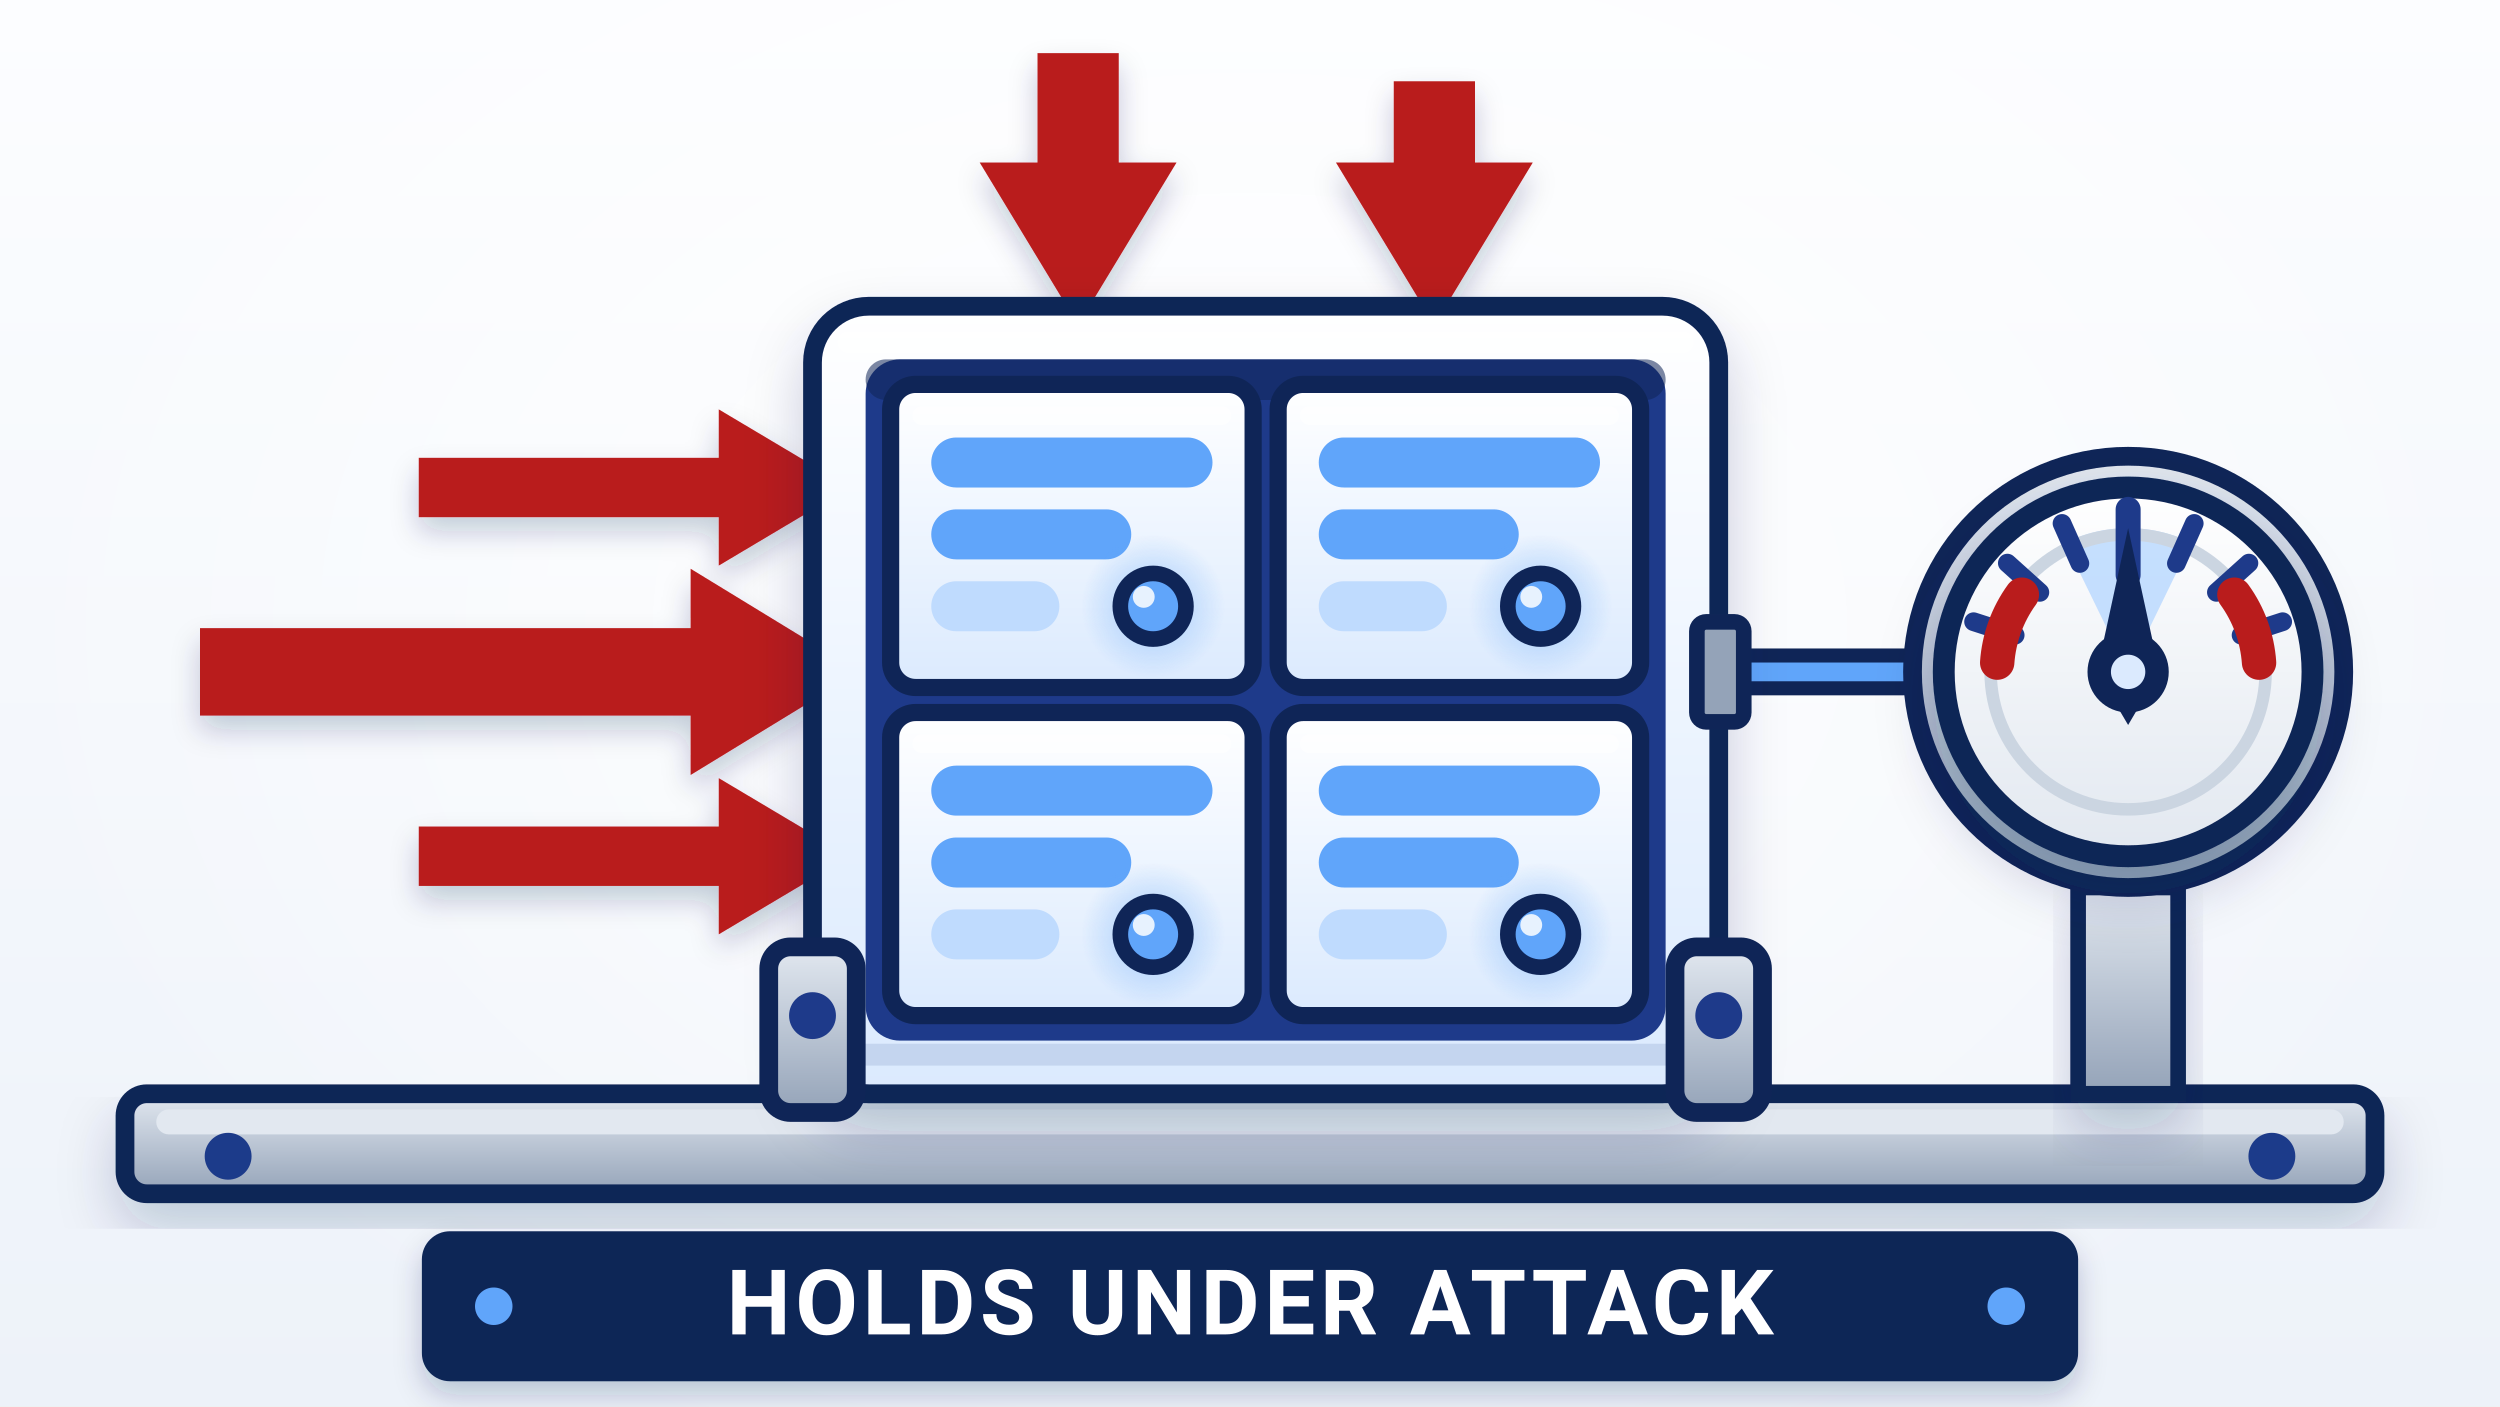
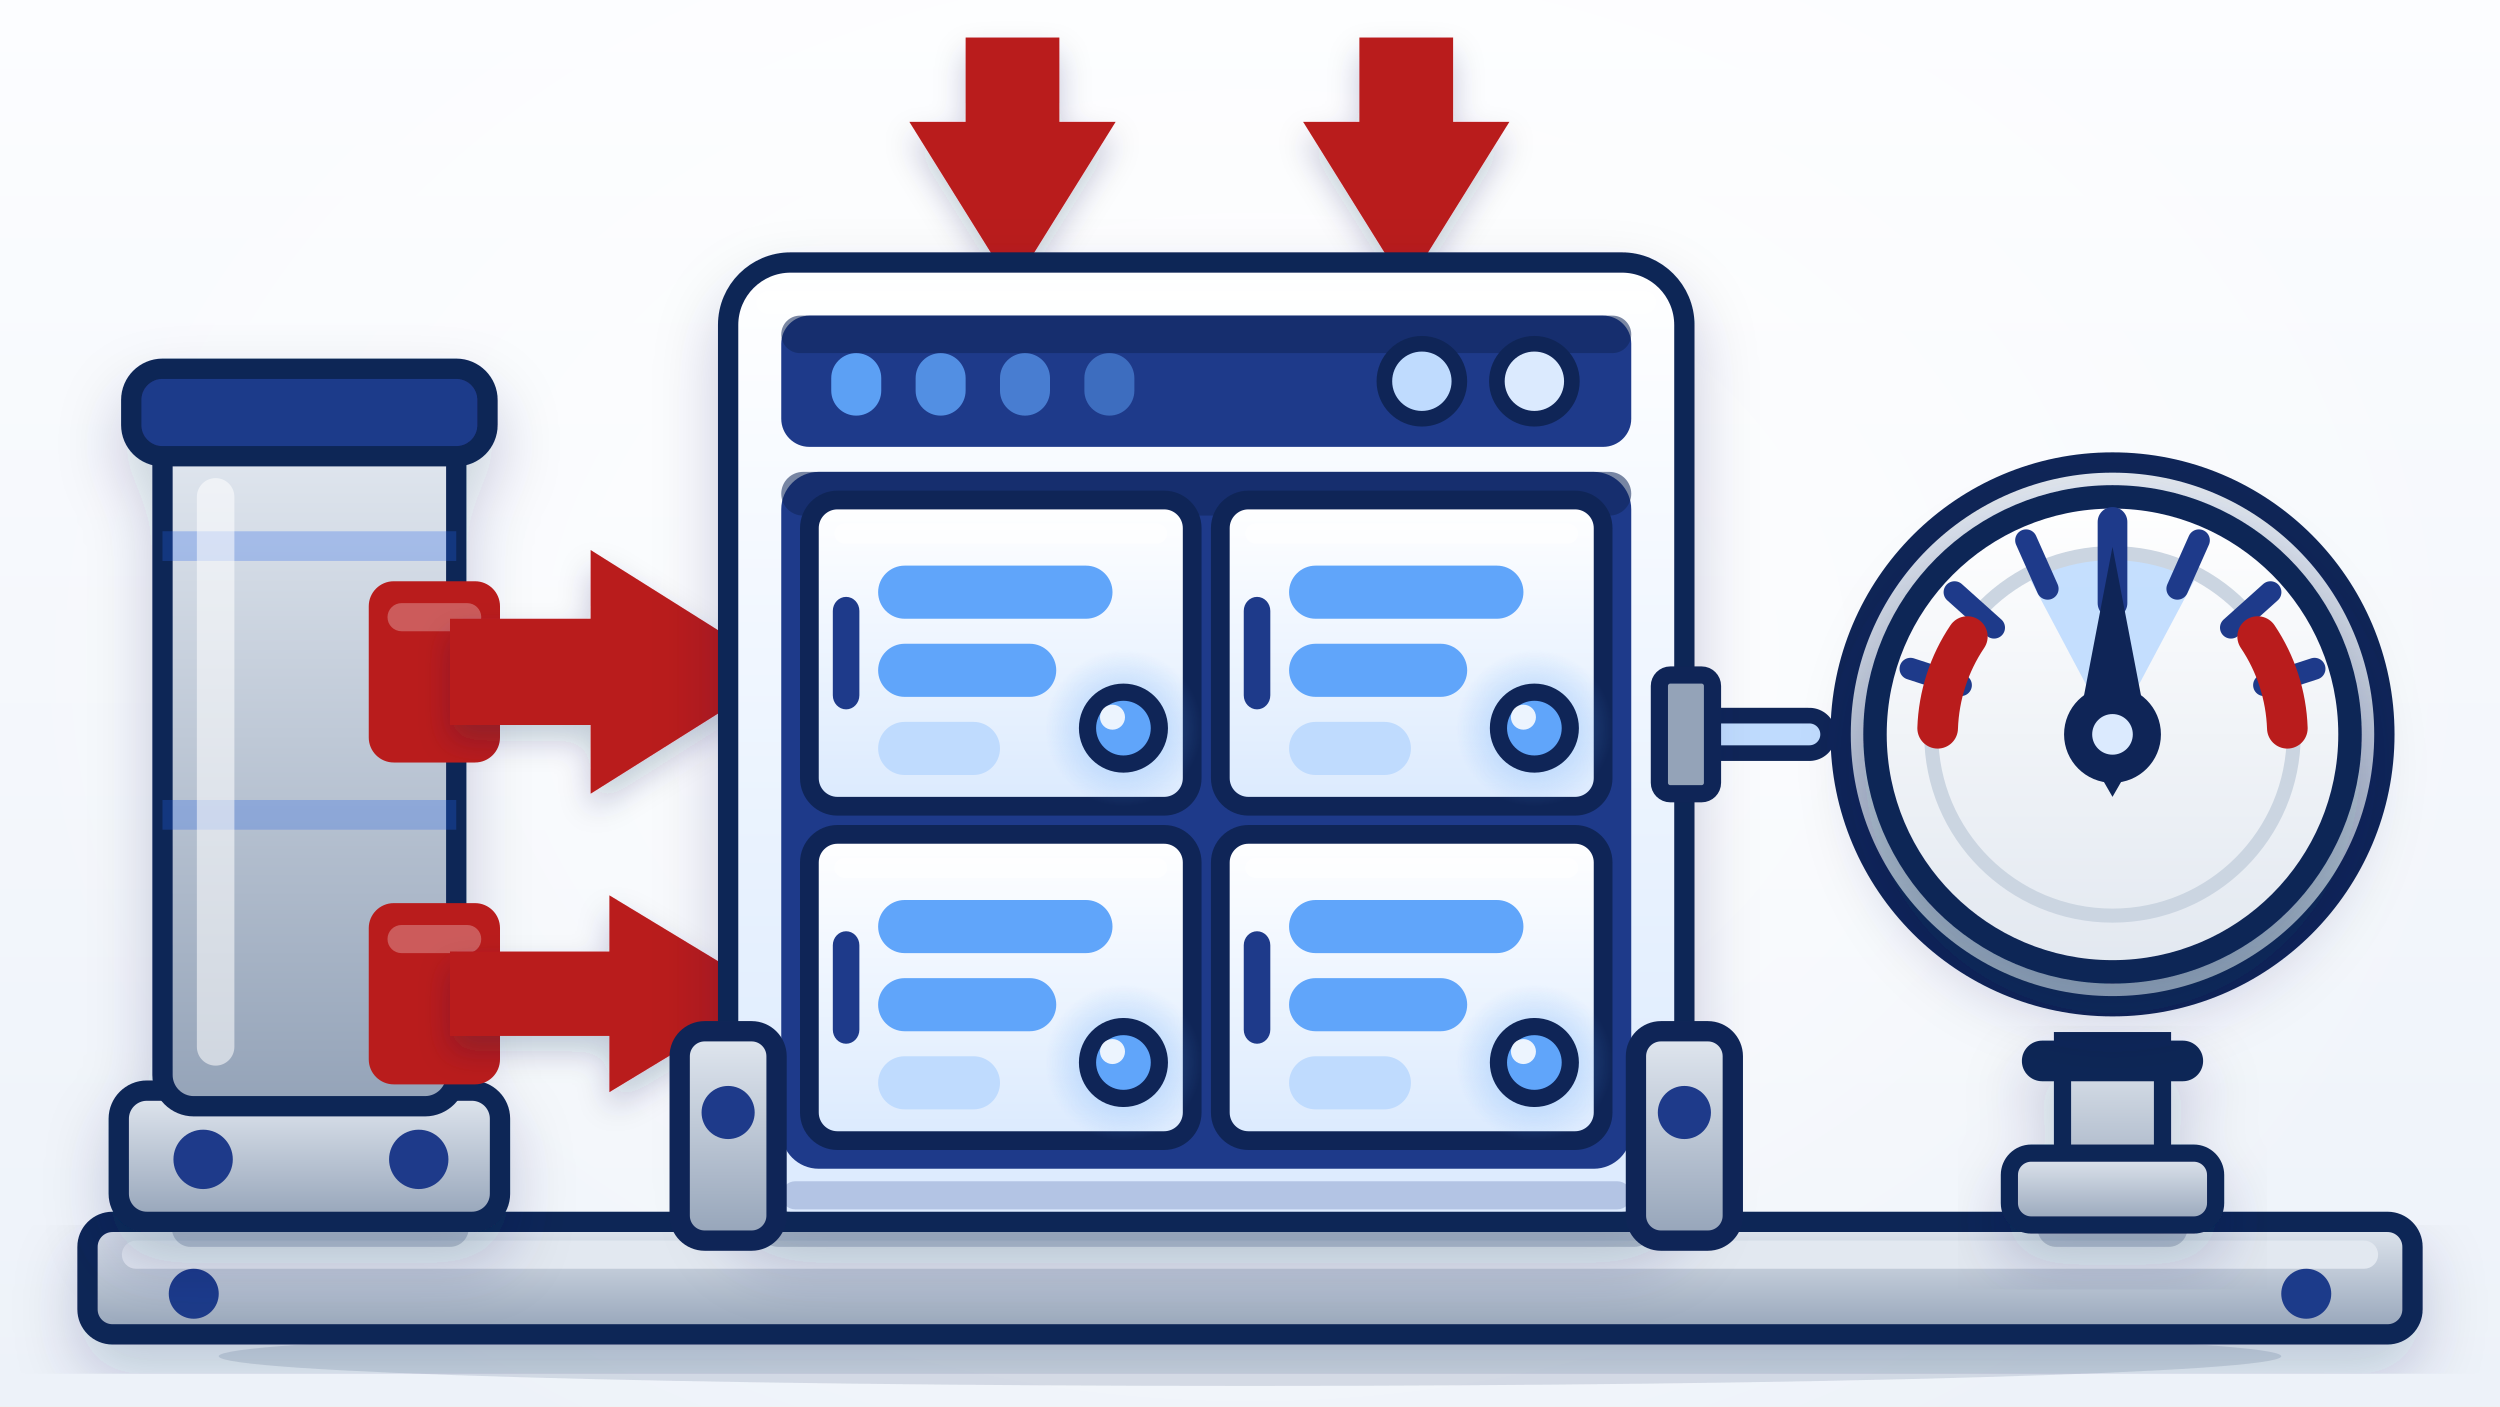
<svg xmlns="http://www.w3.org/2000/svg" viewBox="0 0 1600 900" width="1600" height="900" role="img" aria-labelledby="t d">
  <defs>
    <linearGradient id="bg" x1="0" y1="0" x2="0" y2="1">
      <stop offset="0" stop-color="#FCFDFF" />
      <stop offset="1" stop-color="#EDF2F9" />
    </linearGradient>
    <radialGradient id="glow" cx="0.5" cy="0.5" r="0.5">
      <stop offset="0" stop-color="#FFFFFF" stop-opacity="0.95" />
      <stop offset="1" stop-color="#FFFFFF" stop-opacity="0" />
    </radialGradient>
    <radialGradient id="halo" cx="0.5" cy="0.5" r="0.5">
      <stop offset="0" stop-color="#60A5FA" stop-opacity="0.50" />
      <stop offset="1" stop-color="#60A5FA" stop-opacity="0" />
    </radialGradient>
    <linearGradient id="faceL" x1="0" y1="0" x2="0" y2="1">
      <stop offset="0" stop-color="#FFFFFF" />
      <stop offset="1" stop-color="#DBEAFE" />
    </linearGradient>
+     <linearGradient id="faceP" x1="0" y1="0" x2="0" y2="1">
+       <stop offset="0" stop-color="#FFFFFF" />
+       <stop offset="1" stop-color="#E2E8F0" />
+     </linearGradient>
    <linearGradient id="faceM" x1="0" y1="0" x2="0" y2="1">
      <stop offset="0" stop-color="#E2E8F0" />
      <stop offset="1" stop-color="#94A3B8" />
-     </linearGradient>
-     <linearGradient id="faceD" x1="0" y1="0" x2="0" y2="1">
-       <stop offset="0" stop-color="#2563EB" />
-       <stop offset="1" stop-color="#1E3A8A" />
    </linearGradient>
    <linearGradient id="dial" x1="0" y1="0" x2="0" y2="1">
      <stop offset="0" stop-color="#FFFFFF" />
      <stop offset="1" stop-color="#E2E8F0" />
    </linearGradient>
    <linearGradient id="faceC" x1="0" y1="0" x2="0" y2="1">
-       <stop offset="0" stop-color="#FEE2E2" />
-       <stop offset="1" stop-color="#FCA5A5" />
+       <stop offset="0" stop-color="#FFFFFF" />
+       <stop offset="1" stop-color="#FEE2E2" />
    </linearGradient>
    <filter id="soft" x="-25%" y="-25%" width="150%" height="160%">
-       <feDropShadow dx="0" dy="18" stdDeviation="18" flood-color="#0F2557" flood-opacity="0.20" />
+       <feDropShadow dx="0" dy="20" stdDeviation="20" flood-color="#0F2557" flood-opacity="0.20" />
    </filter>
    <filter id="softS" x="-30%" y="-30%" width="160%" height="170%">
-       <feDropShadow dx="0" dy="9" stdDeviation="9" flood-color="#0F2557" flood-opacity="0.22" />
+       <feDropShadow dx="0" dy="10" stdDeviation="10" flood-color="#0F2557" flood-opacity="0.22" />
    </filter>
  </defs>
  <rect width="1600" height="900" fill="url(#bg)" />
-   <ellipse cx="800" cy="400" rx="800" ry="576" fill="url(#glow)" />
+   <ellipse cx="800" cy="420" rx="820" ry="600" fill="url(#glow)" />
+   <ellipse cx="800" cy="868" rx="660" ry="19" fill="#0F2557" opacity="0.13" />
  <g filter="url(#soft)">
-     <rect x="80" y="700" width="1440" height="64" rx="14" fill="url(#faceM)" stroke="#0F2557" stroke-width="12" />
-     <rect x="100" y="710" width="1400" height="16" rx="8" fill="#E2E8F0" />
-     <circle cx="146" cy="740" r="15" fill="#1E3A8A" />
-     <circle cx="1454" cy="740" r="15" fill="#1E3A8A" />
+     <rect x="56" y="782" width="1488" height="72" rx="16" fill="url(#faceM)" stroke="#0F2557" stroke-width="13" />
+     <rect x="78" y="794" width="1444" height="18" rx="9" fill="#E2E8F0" />
+     <circle cx="124" cy="828" r="16" fill="#1E3A8A" />
+     <circle cx="1476" cy="828" r="16" fill="#1E3A8A" />
  </g>
+   <rect x="110" y="774" width="190" height="24" rx="12" fill="#0F2557" opacity="0.20" />
+   <g filter="url(#soft)">
+     <rect x="76" y="698" width="244" height="84" rx="18" fill="url(#faceM)" stroke="#0F2557" stroke-width="13" />
+     <rect x="104" y="274" width="188" height="434" rx="20" fill="url(#faceM)" stroke="#0F2557" stroke-width="13" />
+     <rect x="84" y="236" width="228" height="56" rx="20" fill="#1E3A8A" stroke="#0F2557" stroke-width="13" />
+   </g>
+   <rect x="104" y="340" width="188" height="19" fill="#2563EB" opacity="0.28" />
+   <rect x="104" y="512" width="188" height="19" fill="#2563EB" opacity="0.28" />
+   <rect x="126" y="306" width="24" height="376" rx="12" fill="#FFFFFF" opacity="0.55" />
+   <rect x="236" y="372" width="84" height="116" rx="16" fill="#B91C1C" />
+   <rect x="248" y="386" width="60" height="18" rx="9" fill="#FFFFFF" opacity="0.28" />
+   <rect x="236" y="578" width="84" height="116" rx="16" fill="#B91C1C" />
+   <rect x="248" y="592" width="60" height="18" rx="9" fill="#FFFFFF" opacity="0.28" />
+   <circle cx="130" cy="742" r="19" fill="#1E3A8A" />
+   <circle cx="268" cy="742" r="19" fill="#1E3A8A" />
  <g filter="url(#softS)">
-     <polygon points="128,402 442,402 442,364 550,430 442,496 442,458 128,458" fill="#B91C1C" />
-     <polygon points="268,293 460,293 460,262 544,312 460,362 460,331 268,331" fill="#B91C1C" />
-     <polygon points="268,529 460,529 460,498 544,548 460,598 460,567 268,567" fill="#B91C1C" />
-     <polygon points="664,34 716,34 716,104 753,104 690,208 627,104 664,104" fill="#B91C1C" />
-     <polygon points="892,52 944,52 944,104 981,104 918,208 855,104 892,104" fill="#B91C1C" />
+     <polygon points="288,396 378,396 378,352 502,430 378,508 378,464 288,464" fill="#B91C1C" />
+     <polygon points="288,609 390,609 390,573 494,636 390,699 390,663 288,663" fill="#B91C1C" />
+     <polygon points="618,24 678,24 678,78 714,78 648,184 582,78 618,78" fill="#B91C1C" />
+     <polygon points="870,24 930,24 930,78 966,78 900,184 834,78 870,78" fill="#B91C1C" />
  </g>
-   <path d="M 1100 430 H 1218" fill="none" stroke="#0F2557" stroke-width="30" stroke-linecap="round" stroke-linejoin="round" />
-   <path d="M 1100 430 H 1218" fill="none" stroke="#DBEAFE" stroke-width="10" stroke-linecap="round" stroke-linejoin="round" />
-   <path d="M 1100 430 H 1218" fill="none" stroke="#60A5FA" stroke-width="12" stroke-linecap="round" stroke-linejoin="round" />
+   <path d="M 1078 470 H 1158" fill="none" stroke="#0F2557" stroke-width="34" stroke-linecap="round" stroke-linejoin="round" />
+   <path d="M 1078 470 H 1158" fill="none" stroke="#60A5FA" stroke-width="12" stroke-linecap="round" stroke-linejoin="round" />
+   <path d="M 1078 470 H 1158" fill="none" stroke="#BFDBFE" stroke-width="14" stroke-linecap="round" stroke-linejoin="round" />
+   <rect x="486" y="774" width="572" height="24" rx="12" fill="#0F2557" opacity="0.20" />
  <g filter="url(#soft)">
-     <rect x="520" y="196" width="580" height="504" rx="36" fill="url(#faceL)" stroke="#0F2557" stroke-width="12" />
-     <rect x="536" y="212" width="548" height="14" rx="7" fill="#FFFFFF" opacity="0.62" />
-     <rect x="536" y="668" width="548" height="14" rx="7" fill="#1E3A8A" opacity="0.13" />
+     <rect x="466" y="168" width="612" height="614" rx="40" fill="url(#faceL)" stroke="#0F2557" stroke-width="13" />
+     <rect x="484" y="186" width="576" height="15" rx="8" fill="#FFFFFF" opacity="0.62" />
  </g>
-   <rect x="554" y="230" width="512" height="436" rx="22" fill="#1E3A8A" />
-   <rect x="554" y="230" width="512" height="26" rx="13" fill="#0F2557" opacity="0.55" />
-   <rect x="570" y="246" width="232" height="194" rx="16" fill="url(#faceL)" stroke="#0F2557" stroke-width="11" />
-   <rect x="584" y="260" width="204" height="12" rx="6" fill="#FFFFFF" opacity="0.6" />
-   <rect x="596" y="280" width="180" height="32" rx="16" fill="#60A5FA" />
-   <rect x="596" y="326" width="128" height="32" rx="16" fill="#60A5FA" />
-   <rect x="596" y="372" width="82" height="32" rx="16" fill="#BFDBFE" />
-   <circle cx="738" cy="388" r="46" fill="url(#halo)" />
-   <circle cx="738" cy="388" r="21" fill="#60A5FA" stroke="#0F2557" stroke-width="10" />
-   <circle cx="732" cy="382" r="7" fill="#FFFFFF" opacity="0.85" />
-   <rect x="818" y="246" width="232" height="194" rx="16" fill="url(#faceL)" stroke="#0F2557" stroke-width="11" />
-   <rect x="832" y="260" width="204" height="12" rx="6" fill="#FFFFFF" opacity="0.6" />
-   <rect x="844" y="280" width="180" height="32" rx="16" fill="#60A5FA" />
-   <rect x="844" y="326" width="128" height="32" rx="16" fill="#60A5FA" />
-   <rect x="844" y="372" width="82" height="32" rx="16" fill="#BFDBFE" />
-   <circle cx="986" cy="388" r="46" fill="url(#halo)" />
-   <circle cx="986" cy="388" r="21" fill="#60A5FA" stroke="#0F2557" stroke-width="10" />
-   <circle cx="980" cy="382" r="7" fill="#FFFFFF" opacity="0.85" />
-   <rect x="570" y="456" width="232" height="194" rx="16" fill="url(#faceL)" stroke="#0F2557" stroke-width="11" />
-   <rect x="584" y="470" width="204" height="12" rx="6" fill="#FFFFFF" opacity="0.6" />
-   <rect x="596" y="490" width="180" height="32" rx="16" fill="#60A5FA" />
-   <rect x="596" y="536" width="128" height="32" rx="16" fill="#60A5FA" />
-   <rect x="596" y="582" width="82" height="32" rx="16" fill="#BFDBFE" />
-   <circle cx="738" cy="598" r="46" fill="url(#halo)" />
-   <circle cx="738" cy="598" r="21" fill="#60A5FA" stroke="#0F2557" stroke-width="10" />
-   <circle cx="732" cy="592" r="7" fill="#FFFFFF" opacity="0.85" />
-   <rect x="818" y="456" width="232" height="194" rx="16" fill="url(#faceL)" stroke="#0F2557" stroke-width="11" />
-   <rect x="832" y="470" width="204" height="12" rx="6" fill="#FFFFFF" opacity="0.6" />
-   <rect x="844" y="490" width="180" height="32" rx="16" fill="#60A5FA" />
-   <rect x="844" y="536" width="128" height="32" rx="16" fill="#60A5FA" />
-   <rect x="844" y="582" width="82" height="32" rx="16" fill="#BFDBFE" />
-   <circle cx="986" cy="598" r="46" fill="url(#halo)" />
-   <circle cx="986" cy="598" r="21" fill="#60A5FA" stroke="#0F2557" stroke-width="10" />
-   <circle cx="980" cy="592" r="7" fill="#FFFFFF" opacity="0.85" />
-   <rect x="1086" y="398" width="30" height="64" rx="6" fill="#94A3B8" stroke="#0F2557" stroke-width="10" />
-   <rect x="492" y="606" width="56" height="106" rx="14" fill="url(#faceM)" stroke="#0F2557" stroke-width="12" />
-   <circle cx="520" cy="650" r="15" fill="#1E3A8A" />
-   <rect x="1072" y="606" width="56" height="106" rx="14" fill="url(#faceM)" stroke="#0F2557" stroke-width="12" />
-   <circle cx="1100" cy="650" r="15" fill="#1E3A8A" />
+   <rect x="500" y="756" width="544" height="18" rx="9" fill="#1E3A8A" opacity="0.22" />
+   <rect x="500" y="202" width="544" height="84" rx="18" fill="#1E3A8A" />
+   <rect x="500" y="202" width="544" height="24" rx="12" fill="#0F2557" opacity="0.55" />
+   <rect x="532" y="226" width="32" height="40" rx="16" fill="#60A5FA" opacity="0.95" />
+   <rect x="586" y="226" width="32" height="40" rx="16" fill="#60A5FA" opacity="0.79" />
+   <rect x="640" y="226" width="32" height="40" rx="16" fill="#60A5FA" opacity="0.63" />
+   <rect x="694" y="226" width="32" height="40" rx="16" fill="#60A5FA" opacity="0.47" />
+   <circle cx="910" cy="244" r="24" fill="#BFDBFE" stroke="#0F2557" stroke-width="10" />
+   <circle cx="982" cy="244" r="24" fill="#DBEAFE" stroke="#0F2557" stroke-width="10" />
+   <rect x="500" y="302" width="544" height="446" rx="24" fill="#1E3A8A" />
+   <rect x="500" y="302" width="544" height="28" rx="14" fill="#0F2557" opacity="0.55" />
+   <rect x="518" y="320" width="245" height="196" rx="18" fill="url(#faceL)" stroke="#0F2557" stroke-width="12" />
+   <rect x="534" y="335" width="213" height="13" rx="7" fill="#FFFFFF" opacity="0.6" />
+   <rect x="533" y="382" width="17" height="72" rx="9" fill="#1E3A8A" />
+   <rect x="562" y="362" width="150" height="34" rx="17" fill="#60A5FA" opacity="1" />
+   <rect x="562" y="412" width="114" height="34" rx="17" fill="#60A5FA" opacity="1" />
+   <rect x="562" y="462" width="78" height="34" rx="17" fill="#BFDBFE" opacity="1" />
+   <circle cx="719" cy="466" r="50" fill="url(#halo)" />
+   <circle cx="719" cy="466" r="23" fill="#60A5FA" stroke="#0F2557" stroke-width="11" />
+   <circle cx="712" cy="459" r="8" fill="#FFFFFF" opacity="0.88" />
+   <rect x="781" y="320" width="245" height="196" rx="18" fill="url(#faceL)" stroke="#0F2557" stroke-width="12" />
+   <rect x="797" y="335" width="213" height="13" rx="7" fill="#FFFFFF" opacity="0.6" />
+   <rect x="796" y="382" width="17" height="72" rx="9" fill="#1E3A8A" />
+   <rect x="825" y="362" width="150" height="34" rx="17" fill="#60A5FA" opacity="1" />
+   <rect x="825" y="412" width="114" height="34" rx="17" fill="#60A5FA" opacity="1" />
+   <rect x="825" y="462" width="78" height="34" rx="17" fill="#BFDBFE" opacity="1" />
+   <circle cx="982" cy="466" r="50" fill="url(#halo)" />
+   <circle cx="982" cy="466" r="23" fill="#60A5FA" stroke="#0F2557" stroke-width="11" />
+   <circle cx="975" cy="459" r="8" fill="#FFFFFF" opacity="0.88" />
+   <rect x="518" y="534" width="245" height="196" rx="18" fill="url(#faceL)" stroke="#0F2557" stroke-width="12" />
+   <rect x="534" y="549" width="213" height="13" rx="7" fill="#FFFFFF" opacity="0.6" />
+   <rect x="533" y="596" width="17" height="72" rx="9" fill="#1E3A8A" />
+   <rect x="562" y="576" width="150" height="34" rx="17" fill="#60A5FA" opacity="1" />
+   <rect x="562" y="626" width="114" height="34" rx="17" fill="#60A5FA" opacity="1" />
+   <rect x="562" y="676" width="78" height="34" rx="17" fill="#BFDBFE" opacity="1" />
+   <circle cx="719" cy="680" r="50" fill="url(#halo)" />
+   <circle cx="719" cy="680" r="23" fill="#60A5FA" stroke="#0F2557" stroke-width="11" />
+   <circle cx="712" cy="673" r="8" fill="#FFFFFF" opacity="0.88" />
+   <rect x="781" y="534" width="245" height="196" rx="18" fill="url(#faceL)" stroke="#0F2557" stroke-width="12" />
+   <rect x="797" y="549" width="213" height="13" rx="7" fill="#FFFFFF" opacity="0.6" />
+   <rect x="796" y="596" width="17" height="72" rx="9" fill="#1E3A8A" />
+   <rect x="825" y="576" width="150" height="34" rx="17" fill="#60A5FA" opacity="1" />
+   <rect x="825" y="626" width="114" height="34" rx="17" fill="#60A5FA" opacity="1" />
+   <rect x="825" y="676" width="78" height="34" rx="17" fill="#BFDBFE" opacity="1" />
+   <circle cx="982" cy="680" r="50" fill="url(#halo)" />
+   <circle cx="982" cy="680" r="23" fill="#60A5FA" stroke="#0F2557" stroke-width="11" />
+   <circle cx="975" cy="673" r="8" fill="#FFFFFF" opacity="0.88" />
+   <rect x="1062" y="432" width="34" height="76" rx="7" fill="#94A3B8" stroke="#0F2557" stroke-width="11" />
+   <rect x="435" y="660" width="62" height="134" rx="16" fill="url(#faceM)" stroke="#0F2557" stroke-width="13" />
+   <circle cx="466" cy="712" r="17" fill="#1E3A8A" />
+   <rect x="1047" y="660" width="62" height="134" rx="16" fill="url(#faceM)" stroke="#0F2557" stroke-width="13" />
+   <circle cx="1078" cy="712" r="17" fill="#1E3A8A" />
+   <rect x="1304" y="774" width="96" height="24" rx="12" fill="#0F2557" opacity="0.20" />
  <g filter="url(#soft)">
-     <rect x="1330" y="568" width="64" height="132" fill="url(#faceM)" stroke="#0F2557" stroke-width="10" />
+     <rect x="1320" y="666" width="64" height="116" fill="url(#faceM)" stroke="#0F2557" stroke-width="11" />
+     <rect x="1286" y="738" width="132" height="46" rx="14" fill="url(#faceM)" stroke="#0F2557" stroke-width="11" />
+     <rect x="1294" y="666" width="116" height="26" rx="13" fill="#0F2557" />
  </g>
-   <circle cx="1362" cy="430" r="138" fill="url(#faceM)" stroke="#0F2557" stroke-width="12" />
+   <circle cx="1352" cy="470" r="174" fill="url(#faceM)" stroke="#0F2557" stroke-width="13" />
  <g filter="url(#soft)">
-     <circle cx="1362" cy="430" r="118" fill="url(#dial)" stroke="#0F2557" stroke-width="14" />
+     <circle cx="1352" cy="470" r="152" fill="url(#dial)" stroke="#0F2557" stroke-width="15" />
  </g>
-   <path d="M 1362 430 L 1321.7 347.3 A 92 92 0 0 1 1402.3 347.3 Z" fill="#BFDBFE" opacity="0.9" />
-   <circle cx="1362" cy="430" r="88" fill="none" stroke="#CBD5E1" stroke-width="8" />
-   <line x1="1263.1" y1="397.9" x2="1289.7" y2="406.5" stroke="#1E3A8A" stroke-width="12" stroke-linecap="round" />
-   <line x1="1284.7" y1="360.4" x2="1305.5" y2="379.1" stroke="#1E3A8A" stroke-width="12" stroke-linecap="round" />
-   <line x1="1319.7" y1="335" x2="1331.1" y2="360.6" stroke="#1E3A8A" stroke-width="12" stroke-linecap="round" />
-   <line x1="1362" y1="326" x2="1362" y2="368" stroke="#1E3A8A" stroke-width="16" stroke-linecap="round" />
-   <line x1="1404.3" y1="335" x2="1392.9" y2="360.6" stroke="#1E3A8A" stroke-width="12" stroke-linecap="round" />
-   <line x1="1439.3" y1="360.4" x2="1418.5" y2="379.1" stroke="#1E3A8A" stroke-width="12" stroke-linecap="round" />
-   <line x1="1460.9" y1="397.9" x2="1434.3" y2="406.5" stroke="#1E3A8A" stroke-width="12" stroke-linecap="round" />
-   <polygon points="1362,338 1382,430 1362,464 1342,430" fill="#0F2557" />
-   <circle cx="1362" cy="430" r="26" fill="#0F2557" />
-   <circle cx="1362" cy="430" r="11" fill="#DBEAFE" />
-   <path d="M 1278.2 424.1 A 84 84 0 0 1 1294 380.6" fill="none" stroke="#B91C1C" stroke-width="22" stroke-linecap="round" />
-   <path d="M 1430 380.6 A 84 84 0 0 1 1445.8 424.1" fill="none" stroke="#B91C1C" stroke-width="22" stroke-linecap="round" />
-   <g filter="url(#softS)">
-     <rect x="270" y="788" width="1060" height="96" rx="18" fill="#0F2557" />
-     <circle cx="316" cy="836" r="12" fill="#60A5FA" />
-     <circle cx="1284" cy="836" r="12" fill="#60A5FA" />
-     <text x="800" y="854" text-anchor="middle" font-family="system-ui,-apple-system,'Segoe UI',Roboto,sans-serif" font-size="58" font-weight="700" letter-spacing="3" fill="#FFFFFF">HOLDS UNDER ATTACK</text>
-   </g>
+   <path d="M 1352 470 L 1295.7 364 A 120 120 0 0 1 1408.3 364 Z" fill="#BFDBFE" opacity="0.9" />
+   <circle cx="1352" cy="470" r="116" fill="none" stroke="#CBD5E1" stroke-width="9" />
+   <line x1="1222.7" y1="428" x2="1255" y2="438.5" stroke="#1E3A8A" stroke-width="14" stroke-linecap="round" />
+   <line x1="1250.9" y1="379" x2="1276.2" y2="401.7" stroke="#1E3A8A" stroke-width="14" stroke-linecap="round" />
+   <line x1="1296.7" y1="345.8" x2="1310.5" y2="376.8" stroke="#1E3A8A" stroke-width="14" stroke-linecap="round" />
+   <line x1="1352" y1="334" x2="1352" y2="386" stroke="#1E3A8A" stroke-width="19" stroke-linecap="round" />
+   <line x1="1407.3" y1="345.8" x2="1393.5" y2="376.8" stroke="#1E3A8A" stroke-width="14" stroke-linecap="round" />
+   <line x1="1453.1" y1="379" x2="1427.8" y2="401.7" stroke="#1E3A8A" stroke-width="14" stroke-linecap="round" />
+   <line x1="1481.3" y1="428" x2="1449" y2="438.5" stroke="#1E3A8A" stroke-width="14" stroke-linecap="round" />
+   <polygon points="1352,350 1375,470 1352,510 1329,470" fill="#0F2557" />
+   <circle cx="1352" cy="470" r="31" fill="#0F2557" />
+   <circle cx="1352" cy="470" r="13" fill="#DBEAFE" />
+   <path d="M 1240.1 466.1 A 112 112 0 0 1 1259.1 407.4" fill="none" stroke="#B91C1C" stroke-width="26" stroke-linecap="round" />
+   <path d="M 1444.9 407.4 A 112 112 0 0 1 1463.9 466.1" fill="none" stroke="#B91C1C" stroke-width="26" stroke-linecap="round" />
</svg>
